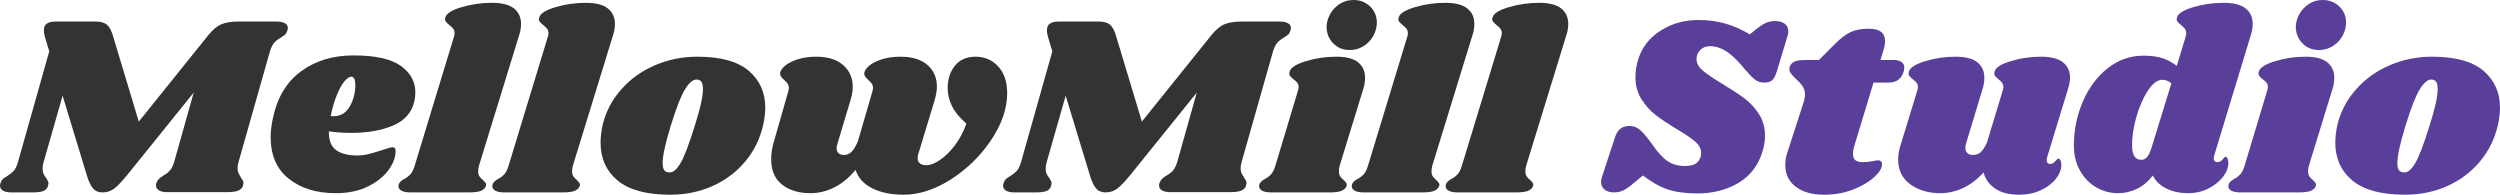
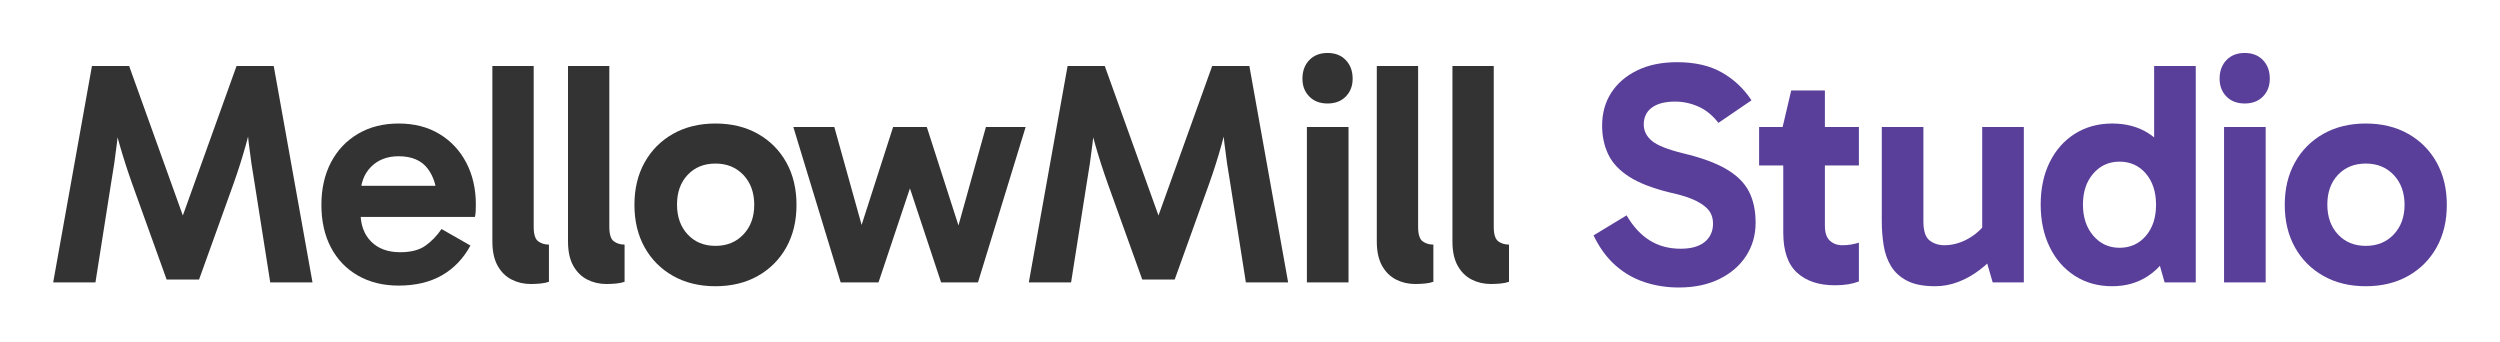
- <svg xmlns="http://www.w3.org/2000/svg" viewBox="0 13.8 487.25 37.95" width="487.25" height="37.95">
-   <g transform="translate(0, 0)">
-     <path fill="#333333" d="M53.90 18Q54.95 18 55.53 18.33Q56.10 18.65 56.10 19.25Q56.10 19.50 55.95 19.90Q55.80 20.35 55.53 20.58Q55.25 20.80 54.70 21.15Q53.90 21.60 53.43 22.15Q52.95 22.70 52.60 23.85L46.50 45.35Q46.30 46 46.30 46.60Q46.30 47.15 46.48 47.53Q46.65 47.90 46.95 48.40Q47.15 48.65 47.30 48.93Q47.45 49.20 47.45 49.50Q47.45 49.60 47.35 50.00Q47.15 50.65 46.43 50.95Q45.70 51.25 44.35 51.25L32.60 51.25Q31.55 51.25 30.98 50.90Q30.40 50.55 30.40 49.95Q30.40 49.65 30.55 49.30Q30.70 48.95 30.98 48.68Q31.25 48.40 31.48 48.28Q31.70 48.15 31.80 48.05Q32.60 47.60 33.10 47.05Q33.60 46.50 33.95 45.35L37.75 31.85L24.80 47.90Q23.20 49.85 22.23 50.58Q21.25 51.30 20 51.30Q18.80 51.30 18.13 50.53Q17.45 49.75 16.90 47.90L12.20 32.45L8.50 45.40Q8.30 46.05 8.30 46.65Q8.30 47.25 8.47 47.65Q8.65 48.05 9 48.50Q9.45 49.15 9.45 49.55Q9.45 49.65 9.35 50.05Q9.15 50.75 8.45 51.03Q7.75 51.30 6.35 51.30L2.20 51.30Q1.15 51.30 0.57 50.95Q0 50.60 0 50.00Q0 49.70 0.15 49.35Q0.35 48.80 0.80 48.50Q1.25 48.20 1.35 48.15Q2.15 47.65 2.65 47.13Q3.15 46.60 3.50 45.40L9.60 23.80L8.80 21.15Q8.55 20.40 8.55 19.70Q8.55 18.80 9.13 18.40Q9.70 18 10.90 18L18.65 18Q20.15 18 20.88 18.65Q21.60 19.30 22.05 20.90L27.05 37.50L40.60 20.65Q41.90 19.05 43.15 18.53Q44.40 18 46.45 18L53.90 18Z" />
-     <path fill="#333333" d="M68.90 24.60Q75.25 24.60 78.10 26.63Q80.95 28.65 80.95 31.80Q80.95 32.75 80.75 33.55Q80 36.85 76.58 38.28Q73.15 39.70 68.50 39.70Q66.15 39.70 64.10 39.40Q64.05 42 65.50 43.05Q66.95 44.10 69.55 44.10Q70.75 44.10 71.85 43.83Q72.95 43.55 74.65 43Q76.05 42.50 76.55 42.50Q77.10 42.50 77.10 43.15Q77.15 44.90 75.80 46.83Q74.45 48.75 71.80 50.10Q69.15 51.45 65.40 51.45Q59.85 51.45 56.30 48.65Q52.75 45.85 52.75 40.50Q52.75 39 53.15 37Q54.40 30.85 58.63 27.73Q62.85 24.60 68.90 24.60M64.45 36.40Q64.65 36.45 65 36.45Q67.10 36.45 68.20 34.50Q69.30 32.55 69.25 30.15Q69.20 28.75 68.45 28.75Q67.90 28.75 67.15 29.63Q66.40 30.50 65.68 32.25Q64.95 34 64.45 36.40Z" />
-     <path fill="#333333" d="M95.90 14.35Q98.80 14.35 100.18 15.45Q101.55 16.55 101.55 18.45Q101.55 19.55 101.20 20.60L93.35 46.10Q93.20 46.70 93.20 47.15Q93.20 47.80 93.45 48.18Q93.70 48.55 94.15 48.90Q94.50 49.25 94.65 49.48Q94.80 49.70 94.70 50.05Q94.45 50.70 93.70 51.00Q92.95 51.30 91.40 51.30L80 51.30Q78.70 51.30 78.10 50.88Q77.50 50.45 77.70 49.75Q77.90 49.15 78.75 48.70Q79.50 48.30 80 47.75Q80.50 47.20 80.85 46L88.45 21.05Q88.60 20.60 88.60 20.30Q88.60 19.75 88.33 19.40Q88.05 19.05 87.60 18.70Q87.10 18.30 86.88 18Q86.65 17.70 86.80 17.20Q87.10 16.05 89.95 15.20Q92.80 14.35 95.90 14.35Z" />
-     <path fill="#333333" d="M114.20 14.35Q117.10 14.35 118.47 15.45Q119.85 16.55 119.85 18.45Q119.85 19.55 119.50 20.60L111.65 46.10Q111.50 46.70 111.50 47.15Q111.50 47.80 111.75 48.18Q112 48.55 112.45 48.90Q112.80 49.25 112.95 49.48Q113.10 49.70 113 50.05Q112.75 50.70 112 51.00Q111.25 51.30 109.70 51.30L98.30 51.30Q97 51.30 96.40 50.88Q95.80 50.45 96 49.75Q96.20 49.15 97.05 48.70Q97.80 48.30 98.30 47.75Q98.80 47.20 99.15 46L106.75 21.05Q106.90 20.60 106.90 20.30Q106.90 19.75 106.63 19.40Q106.35 19.05 105.90 18.70Q105.40 18.30 105.17 18Q104.95 17.70 105.10 17.20Q105.40 16.05 108.25 15.20Q111.10 14.35 114.20 14.35Z" />
-     <path fill="#333333" d="M135.90 24.85Q142.70 24.85 145.93 27.60Q149.15 30.35 149.15 34.80Q149.15 36.30 148.75 38.15Q147.80 42.25 145.20 45.33Q142.60 48.40 138.82 50.08Q135.05 51.75 130.65 51.75Q123.70 51.75 120.38 48.98Q117.05 46.20 117.05 41.60Q117.05 40.05 117.45 38.15Q118.40 34.25 121.08 31.23Q123.75 28.20 127.63 26.53Q131.50 24.85 135.90 24.85M135.75 29.30Q134.70 29.30 133.53 31.18Q132.35 33.05 130.75 38.25Q129.15 43.45 129.15 45.55Q129.15 46.65 129.50 47.03Q129.85 47.40 130.45 47.40Q131.50 47.50 132.63 45.60Q133.75 43.70 135.45 38.20Q137 33.35 137 31.15Q137 30.10 136.68 29.70Q136.35 29.30 135.75 29.30Z" />
-     <path fill="#333333" d="M196.30 31.95Q196.30 36.40 193.20 41.05Q190.10 45.70 185.38 48.73Q180.65 51.75 176.10 51.75Q172.50 51.75 170 50.50Q167.50 49.25 166.75 46.90Q164.90 49.15 162.65 50.30Q160.40 51.45 157.95 51.45Q154.55 51.45 152.42 49.78Q150.30 48.10 150.30 44.85Q150.30 43.15 150.85 41.35L153.65 31.55Q153.75 31.15 153.75 30.95Q153.75 30.45 153.50 30.10Q153.25 29.75 152.80 29.35Q152.05 28.70 152.05 28.20Q152 27.50 152.90 26.70Q153.80 25.90 155.42 25.38Q157.05 24.85 159.10 24.85Q162.45 24.85 164.32 26.48Q166.20 28.10 166.20 30.70Q166.20 31.85 165.80 33.20L163.25 41.70Q163.05 42.40 163.05 42.65Q163.05 43.30 163.42 43.65Q163.80 44 164.45 44Q165.35 44 165.97 43.38Q166.60 42.75 167.20 41.35L170.05 31.55Q170.15 31.15 170.15 30.95Q170.15 30.45 169.90 30.10Q169.65 29.75 169.20 29.35Q168.45 28.70 168.45 28.20Q168.40 27.50 169.30 26.70Q170.20 25.90 171.82 25.38Q173.45 24.85 175.50 24.85Q178.90 24.85 180.75 26.45Q182.60 28.05 182.60 30.70Q182.60 31.75 182.20 33.20L178.95 43.90Q178.85 44.15 178.85 44.65Q178.85 45.30 179.30 45.65Q179.75 46 180.55 46Q181.65 46 183.13 45.03Q184.60 44.05 186.03 42.23Q187.45 40.40 188.35 37.90Q186.35 36.15 185.53 34.45Q184.70 32.75 184.70 30.95Q184.70 28.40 186.10 26.63Q187.50 24.85 190.15 24.85Q192.80 24.85 194.55 26.75Q196.30 28.65 196.30 31.95Z" />
-     <path fill="#333333" d="M249.40 18Q250.45 18 251.02 18.33Q251.60 18.65 251.60 19.25Q251.60 19.50 251.45 19.90Q251.30 20.35 251.02 20.58Q250.75 20.80 250.20 21.15Q249.40 21.60 248.92 22.15Q248.45 22.70 248.10 23.85L242 45.35Q241.80 46 241.80 46.60Q241.80 47.15 241.97 47.53Q242.15 47.90 242.45 48.40Q242.65 48.65 242.80 48.93Q242.95 49.20 242.95 49.50Q242.95 49.60 242.85 50.00Q242.65 50.65 241.92 50.95Q241.20 51.25 239.85 51.25L228.10 51.25Q227.05 51.25 226.47 50.90Q225.90 50.55 225.90 49.95Q225.90 49.65 226.05 49.30Q226.20 48.95 226.47 48.68Q226.75 48.40 226.97 48.28Q227.20 48.15 227.30 48.05Q228.10 47.60 228.60 47.05Q229.10 46.50 229.45 45.35L233.25 31.85L220.30 47.90Q218.70 49.85 217.72 50.58Q216.75 51.30 215.50 51.30Q214.30 51.30 213.63 50.53Q212.95 49.75 212.40 47.90L207.70 32.45L204 45.40Q203.80 46.05 203.80 46.65Q203.80 47.25 203.97 47.65Q204.15 48.05 204.50 48.50Q204.95 49.15 204.95 49.55Q204.95 49.65 204.85 50.05Q204.65 50.75 203.95 51.03Q203.25 51.30 201.85 51.30L197.70 51.30Q196.65 51.30 196.07 50.95Q195.50 50.60 195.50 50.00Q195.50 49.70 195.65 49.35Q195.85 48.80 196.30 48.50Q196.75 48.20 196.85 48.15Q197.65 47.65 198.15 47.13Q198.65 46.60 199 45.40L205.10 23.80L204.30 21.15Q204.05 20.40 204.05 19.70Q204.05 18.80 204.63 18.40Q205.20 18 206.40 18L214.15 18Q215.65 18 216.38 18.65Q217.10 19.30 217.55 20.90L222.55 37.50L236.10 20.65Q237.40 19.05 238.65 18.53Q239.90 18 241.95 18L249.40 18Z" />
-     <path fill="#333333" d="M260.45 24.85Q263.35 24.85 264.70 25.95Q266.05 27.05 266.05 28.95Q266.05 30.10 265.70 31.15L261.10 46.10Q260.95 46.70 260.95 47.15Q260.95 47.80 261.20 48.18Q261.45 48.55 261.90 48.90Q262.25 49.25 262.40 49.48Q262.55 49.70 262.45 50.05Q262.20 50.70 261.45 51.00Q260.70 51.30 259.15 51.30L247.75 51.30Q246.45 51.30 245.85 50.88Q245.25 50.45 245.45 49.75Q245.65 49.15 246.50 48.70Q247.25 48.30 247.75 47.75Q248.25 47.20 248.60 46L252.95 31.55Q253.10 31.10 253.10 30.80Q253.10 30.25 252.85 29.93Q252.60 29.60 252.10 29.25Q251.60 28.85 251.40 28.55Q251.20 28.25 251.35 27.75Q251.65 26.60 254.50 25.73Q257.35 24.85 260.45 24.85M263.80 13.80Q265.75 13.80 267.05 15.08Q268.35 16.35 268.35 18.20Q268.35 19.50 267.68 20.75Q267 22.00 265.77 22.78Q264.55 23.55 263.05 23.55Q261.15 23.55 259.88 22.28Q258.60 21.00 258.55 19.10Q258.55 17.85 259.20 16.63Q259.85 15.40 261.05 14.60Q262.25 13.80 263.80 13.80Z" />
-     <path fill="#333333" d="M281.70 14.35Q284.60 14.35 285.98 15.45Q287.35 16.55 287.35 18.45Q287.35 19.55 287 20.60L279.15 46.10Q279 46.70 279 47.15Q279 47.80 279.25 48.18Q279.50 48.55 279.95 48.90Q280.30 49.25 280.45 49.48Q280.60 49.70 280.50 50.05Q280.25 50.70 279.50 51.00Q278.75 51.30 277.20 51.30L265.80 51.30Q264.50 51.30 263.90 50.88Q263.30 50.45 263.50 49.75Q263.70 49.15 264.55 48.70Q265.30 48.30 265.80 47.75Q266.30 47.20 266.65 46L274.25 21.05Q274.40 20.60 274.40 20.30Q274.40 19.75 274.13 19.40Q273.85 19.05 273.40 18.70Q272.90 18.30 272.68 18Q272.45 17.70 272.60 17.20Q272.90 16.05 275.75 15.20Q278.60 14.35 281.70 14.35Z" />
-     <path fill="#333333" d="M300 14.35Q302.90 14.35 304.28 15.45Q305.65 16.55 305.65 18.45Q305.65 19.55 305.30 20.60L297.45 46.10Q297.30 46.70 297.30 47.15Q297.30 47.80 297.55 48.18Q297.80 48.55 298.25 48.90Q298.60 49.25 298.75 49.48Q298.90 49.70 298.80 50.05Q298.55 50.70 297.80 51.00Q297.05 51.30 295.50 51.30L284.10 51.30Q282.80 51.30 282.20 50.88Q281.60 50.45 281.80 49.75Q282 49.15 282.85 48.70Q283.60 48.30 284.10 47.75Q284.60 47.20 284.95 46L292.55 21.05Q292.70 20.60 292.70 20.30Q292.70 19.75 292.43 19.40Q292.15 19.05 291.70 18.70Q291.20 18.30 290.98 18Q290.75 17.70 290.90 17.20Q291.20 16.05 294.05 15.20Q296.90 14.35 300 14.35Z" />
-     <path fill="#5a3f9a" d="M331.05 17.70Q333.85 17.70 336.23 18.38Q338.60 19.05 341.05 20.50L342.20 19.55Q343.40 18.60 344.18 18.25Q344.95 17.90 345.95 17.90Q347.15 17.90 347.85 18.43Q348.55 18.95 348.55 19.95Q348.55 20.35 348.40 20.80L346.30 27.70Q345.95 28.90 345.43 29.40Q344.90 29.90 343.85 29.90Q342.75 29.90 341.93 29.23Q341.10 28.55 339.35 26.45Q337.60 24.45 336.18 23.63Q334.75 22.80 333.25 22.80Q332.15 22.80 331.40 23.53Q330.65 24.25 330.65 25.30Q330.65 26.50 331.85 27.53Q333.05 28.55 335.60 30.10Q338.20 31.65 339.90 32.90Q341.60 34.15 342.80 36Q344 37.85 344 40.25Q344 41.80 343.50 43.35Q342.30 47.35 338.85 49.43Q335.40 51.50 330.80 51.50Q327.35 51.50 325 50.70Q322.65 49.90 320.20 48.00L318.40 49.50Q317.15 50.55 316.35 50.93Q315.55 51.30 314.55 51.30Q313.40 51.30 312.73 50.75Q312.05 50.20 312.05 49.25Q312.05 48.75 312.25 48.20L314.70 40.75Q315.10 39.45 315.80 38.90Q316.50 38.35 317.60 38.35Q318.75 38.35 319.68 39.15Q320.60 39.95 322.10 42.05Q323.70 44.35 325.08 45.25Q326.45 46.15 328.35 46.15Q329.70 46.15 330.43 45.73Q331.15 45.30 331.45 44.35Q331.55 44.10 331.55 43.60Q331.55 42.40 330.40 41.40Q329.25 40.40 326.85 39Q324.30 37.45 322.70 36.23Q321.10 35 319.93 33.15Q318.75 31.30 318.75 28.80Q318.75 27.05 319.30 25.35Q320.35 21.90 323.60 19.80Q326.85 17.70 331.05 17.70Z" />
-     <path fill="#5a3f9a" d="M369.15 25.50Q370.10 25.50 370.63 25.90Q371.15 26.30 371.15 27.00Q371.15 27.20 371.05 27.70Q370.40 29.90 368.05 29.90L365.15 29.90L361.40 42.25Q361.15 43 361.15 43.80Q361.15 44.70 361.65 45.05Q362.15 45.40 363.05 45.40Q363.85 45.40 365.05 45.20Q365.65 45.05 366.10 45.05Q366.45 45.05 366.63 45.28Q366.80 45.50 366.80 45.85Q366.85 46.85 365.32 48.28Q363.80 49.70 361.20 50.73Q358.60 51.75 355.45 51.75Q352.05 51.75 350 50.20Q347.95 48.65 347.95 45.95Q347.95 44.70 348.35 43.55L351.55 33.65Q351.80 32.80 351.80 32.30Q351.80 31.30 351.32 30.60Q350.85 29.90 350 29.15Q349.25 28.45 348.95 27.98Q348.65 27.50 348.80 26.85Q349 26.20 349.65 25.85Q350.30 25.50 351.70 25.50L354.50 25.50L357.65 22.35Q359.30 20.70 360.68 20.05Q362.05 19.40 364.25 19.40Q367.40 19.40 367.40 21.80Q367.40 22.55 367.20 23.20L366.50 25.50L369.15 25.50Z" />
-     <path fill="#5a3f9a" d="M399 44.40Q398.90 44.80 398.90 45Q398.90 45.35 399.07 45.55Q399.25 45.75 399.55 45.75Q400.15 45.75 400.57 45.23Q401 44.70 401.15 44.70Q401.40 44.70 401.57 45.03Q401.75 45.35 401.75 45.80Q401.80 47.20 400.75 48.58Q399.70 49.95 397.80 50.85Q395.90 51.75 393.55 51.75Q390.60 51.75 388.85 50.55Q387.10 49.35 386.60 47.40Q384.80 49.40 382.63 50.43Q380.45 51.45 378.20 51.45Q374.70 51.45 372.32 49.73Q369.95 48.00 369.95 44.90Q369.95 43.50 370.45 42L373.65 31.55Q373.80 31.10 373.80 30.80Q373.80 30.25 373.55 29.93Q373.30 29.60 372.80 29.25Q372.30 28.85 372.10 28.55Q371.90 28.25 372.05 27.75Q372.35 26.60 375.20 25.73Q378.05 24.85 381.15 24.85Q384.05 24.85 385.40 25.95Q386.75 27.05 386.75 28.95Q386.75 30.10 386.40 31.15L383.25 41.55Q383.05 42.10 383.05 42.60Q383.05 43.30 383.45 43.65Q383.85 44 384.50 44Q385.45 44 386.05 43.45Q386.65 42.90 387.25 41.60L390.30 31.55Q390.45 31.10 390.45 30.80Q390.45 30.25 390.20 29.93Q389.95 29.60 389.50 29.25Q389 28.85 388.80 28.55Q388.60 28.25 388.75 27.75Q389 26.60 391.85 25.73Q394.70 24.85 397.80 24.85Q400.70 24.85 402.07 25.95Q403.45 27.05 403.45 28.90Q403.45 29.85 403.05 31.15L399 44.40Z" />
-     <path fill="#5a3f9a" d="M431.55 44.10Q431.45 44.50 431.45 44.65Q431.45 45 431.65 45.20Q431.85 45.40 432.15 45.40Q432.75 45.40 433.18 44.88Q433.60 44.35 433.75 44.35Q434 44.35 434.15 44.70Q434.30 45.05 434.30 45.50Q434.35 46.85 433.28 48.25Q432.20 49.65 430.40 50.55Q428.60 51.45 426.50 51.45Q424 51.45 422.15 50.50Q420.30 49.55 419.60 48.00Q418.25 49.75 416.50 50.60Q414.75 51.45 412.80 51.45Q410.50 51.45 408.53 50.30Q406.55 49.15 405.38 47.03Q404.20 44.90 404.20 42.20Q404.20 37.65 405.93 33.63Q407.65 29.60 410.75 27.13Q413.85 24.65 417.80 24.65Q419.95 24.65 421.48 25.15Q423 25.65 424.25 26.65L425.95 21.05Q426.10 20.60 426.10 20.30Q426.10 19.75 425.83 19.40Q425.55 19.05 425.10 18.70Q424.60 18.30 424.38 18Q424.15 17.70 424.30 17.20Q424.60 16.05 427.45 15.20Q430.30 14.35 433.40 14.35Q436.30 14.35 437.68 15.45Q439.05 16.55 439.05 18.45Q439.05 19.55 438.70 20.60L431.55 44.10M423.20 30.05Q422.40 29.35 421.45 29.35Q420 29.35 418.60 31.50Q417.20 33.65 416.35 36.70Q415.50 39.75 415.55 42.20Q415.55 44.95 417.35 44.95Q418 44.95 418.45 44.43Q418.90 43.90 419.30 42.70L423.20 30.05Z" />
-     <path fill="#5a3f9a" d="M449.35 24.85Q452.25 24.85 453.60 25.95Q454.95 27.05 454.95 28.95Q454.95 30.10 454.60 31.15L450 46.10Q449.85 46.70 449.85 47.15Q449.85 47.80 450.10 48.18Q450.35 48.55 450.80 48.90Q451.15 49.25 451.30 49.48Q451.45 49.70 451.35 50.05Q451.10 50.70 450.35 51.00Q449.60 51.30 448.05 51.30L436.65 51.30Q435.35 51.30 434.75 50.88Q434.15 50.45 434.35 49.75Q434.55 49.15 435.40 48.70Q436.15 48.30 436.65 47.75Q437.15 47.20 437.50 46L441.85 31.55Q442 31.10 442 30.80Q442 30.25 441.75 29.93Q441.50 29.60 441 29.25Q440.50 28.85 440.30 28.55Q440.10 28.25 440.25 27.75Q440.55 26.60 443.40 25.73Q446.25 24.85 449.35 24.85M452.70 13.80Q454.65 13.80 455.95 15.08Q457.25 16.35 457.25 18.20Q457.25 19.50 456.58 20.75Q455.90 22.00 454.68 22.78Q453.45 23.55 451.95 23.55Q450.05 23.55 448.78 22.28Q447.50 21.00 447.45 19.10Q447.45 17.85 448.10 16.63Q448.75 15.40 449.95 14.60Q451.15 13.80 452.70 13.80Z" />
-     <path fill="#5a3f9a" d="M474.00 24.85Q480.80 24.85 484.03 27.60Q487.25 30.35 487.25 34.80Q487.25 36.30 486.85 38.15Q485.90 42.25 483.30 45.33Q480.70 48.40 476.93 50.08Q473.15 51.75 468.75 51.75Q461.80 51.75 458.48 48.98Q455.15 46.20 455.15 41.60Q455.15 40.05 455.55 38.15Q456.50 34.25 459.18 31.23Q461.85 28.20 465.73 26.53Q469.60 24.85 474.00 24.85M473.85 29.30Q472.80 29.30 471.63 31.18Q470.45 33.05 468.85 38.25Q467.25 43.45 467.25 45.55Q467.25 46.65 467.60 47.03Q467.95 47.40 468.55 47.40Q469.60 47.50 470.73 45.60Q471.85 43.70 473.55 38.20Q475.10 33.35 475.10 31.15Q475.10 30.10 474.78 29.70Q474.45 29.30 473.85 29.30Z" />
+ <svg xmlns="http://www.w3.org/2000/svg" width="944" height="129" viewBox="0 0 944 129">
+   <g transform="translate(16.96, 106.64)" fill="#333333">
+     <path transform="translate(0.00,0.00) scale(0.12,-0.12)" d="M26,0 L148,681 L265,681 L436,205 L432,205 L603,681 L720,681 L842,0 L709,0 L660,311 Q649,374 641.5,437.5 Q634,501 630,564 L666,564 Q649,493 632.5,433.5 Q616,374 594,312 L485,9 L383,9 L274,312 Q252,374 235,433.5 Q218,493 202,564 L237,564 Q234,501 226.5,437.5 Q219,374 208,311 L159,0 Z" />
+     <path transform="translate(101.16,0.00) scale(0.12,-0.12)" d="M270,-10 Q197,-10 142,21.5 Q87,53 57,110 Q27,167 27,244 Q27,320 57,377.5 Q87,435 142,467.5 Q197,500 270,500 Q344,500 398.5,467 Q453,434 483,376.5 Q513,319 513,245 Q513,234 512.5,223.5 Q512,213 510,206 L134,206 L134,304 L411,304 L391,257 Q391,319 361.5,358 Q332,397 270,397 Q216,397 183,363.5 Q150,330 150,274 L150,221 Q150,162 183.5,128.5 Q217,95 275,95 Q326,95 355,116 Q384,137 405,168 L496,116 Q463,55 406.5,22.5 Q350,-10 270,-10 Z" />
+     <path transform="translate(162.24,0.00) scale(0.12,-0.12)" d="M177,-5 Q144,-5 116.5,9 Q89,23 72.5,52.5 Q56,82 56,129 L56,681 L186,681 L186,175 Q186,140 200,129.5 Q214,119 234,119 L234,2 Q223,-2 207.5,-3.5 Q192,-5 177,-5 Z" />
+     <path transform="translate(190.80,0.00) scale(0.12,-0.12)" d="M177,-5 Q144,-5 116.5,9 Q89,23 72.5,52.5 Q56,82 56,129 L56,681 L186,681 L186,175 Q186,140 200,129.5 Q214,119 234,119 L234,2 Q223,-2 207.5,-3.5 Q192,-5 177,-5 Z" />
+     <path transform="translate(219.36,0.00) scale(0.12,-0.12)" d="M282,-12 Q206,-12 148.5,20.5 Q91,53 59,110.5 Q27,168 27,244 Q27,320 59,377.5 Q91,435 148.5,467.5 Q206,500 282,500 Q358,500 415.5,467.5 Q473,435 505,377.5 Q537,320 537,244 Q537,168 505,110.5 Q473,53 415.5,20.5 Q358,-12 282,-12 Z M282,115 Q336,115 370,151 Q404,187 404,244 Q404,302 370,338 Q336,374 282,374 Q228,374 194.5,338.5 Q161,303 161,245 Q161,187 194.5,151 Q228,115 282,115 Z" />
+     <path transform="translate(281.40,0.00) scale(0.12,-0.12)" d="M159,0 L10,489 L139,489 L243,116 L204,116 L324,489 L430,489 L550,116 L512,116 L616,489 L741,489 L591,0 L475,0 L359,350 L395,350 L278,0 Z" />
+     <path transform="translate(368.40,0.00) scale(0.12,-0.12)" d="M26,0 L148,681 L265,681 L436,205 L432,205 L603,681 L720,681 L842,0 L709,0 L660,311 Q649,374 641.5,437.5 Q634,501 630,564 L666,564 Q649,493 632.5,433.5 Q616,374 594,312 L485,9 L383,9 L274,312 Q252,374 235,433.5 Q218,493 202,564 L237,564 Q234,501 226.5,437.5 Q219,374 208,311 L159,0 Z" />
+     <path transform="translate(469.56,0.00) scale(0.12,-0.12)" d="M189,0 L58,0 L58,489 L189,489 Z M44,641 Q44,677 65.5,699.5 Q87,722 123,722 Q159,722 180.5,699.5 Q202,677 202,641 Q202,607 180.5,585 Q159,563 123,563 Q87,563 65.5,585 Q44,607 44,641 Z" />
+     <path transform="translate(496.20,0.00) scale(0.12,-0.12)" d="M177,-5 Q144,-5 116.5,9 Q89,23 72.5,52.5 Q56,82 56,129 L56,681 L186,681 L186,175 Q186,140 200,129.5 Q214,119 234,119 L234,2 Q223,-2 207.5,-3.5 Q192,-5 177,-5 Z" />
+     <path transform="translate(524.76,0.00) scale(0.12,-0.12)" d="M177,-5 Q144,-5 116.5,9 Q89,23 72.5,52.5 Q56,82 56,129 L56,681 L186,681 L186,175 Q186,140 200,129.5 Q214,119 234,119 L234,2 Q223,-2 207.5,-3.5 Q192,-5 177,-5 Z" />
+   </g>
+   <g transform="translate(16.96, 106.64)" fill="#5a3f9a">
+     <path transform="translate(581.52,0.00) scale(0.12,-0.12)" d="M295,-16 Q238,-16 187,1 Q136,18 95.5,54 Q55,90 27,148 L131,211 Q162,158 204,132 Q246,106 301,106 Q351,106 377,127.5 Q403,149 403,185 Q403,208 391.5,224.5 Q380,241 351,256 Q322,271 267,283 Q185,303 138.5,333 Q92,363 73,403.5 Q54,444 54,493 Q54,552 82.5,596.5 Q111,641 164,667 Q217,693 290,693 Q374,693 431,660.5 Q488,628 524,573 L420,502 Q392,538 356.5,553.5 Q321,569 284,569 Q236,569 210.5,550 Q185,531 185,497 Q185,467 210.5,445.5 Q236,424 310,406 Q394,386 444,357 Q494,328 515.5,287 Q537,246 537,188 Q537,130 507.5,84 Q478,38 423.5,11 Q369,-16 295,-16 Z" />
+     <path transform="translate(644.40,0.00) scale(0.12,-0.12)" d="M262,-9 Q187,-9 143.5,30.5 Q100,70 100,157 L100,483 L98,489 L125,604 L231,604 L231,178 Q231,146 246.5,131.5 Q262,117 286,117 Q302,117 315,119.5 Q328,122 338,125 L338,3 Q322,-3 304,-6 Q286,-9 262,-9 Z M24,368 L24,489 L338,489 L338,368 Z" />
+     <path transform="translate(687.60,0.00) scale(0.12,-0.12)" d="M218,-12 Q163,-12 130,5 Q97,22 79.5,50.5 Q62,79 56,116 Q50,153 50,193 L50,489 L181,489 L181,192 Q181,147 200.5,132 Q220,117 247,117 Q272,117 297,126 Q322,135 344.5,152.5 Q367,170 382,193 L398,124 L366,124 L366,489 L497,489 L497,0 L399,0 L372,93 L414,92 Q389,63 357.5,39 Q326,15 290.5,1.5 Q255,-12 218,-12 Z" />
+     <path transform="translate(750.36,0.00) scale(0.12,-0.12)" d="M252,-12 Q185,-12 134,21 Q83,54 55,112 Q27,170 27,245 Q27,321 55.5,378.5 Q84,436 135,468 Q186,500 252,500 Q317,500 365,470 Q413,440 440,383 Q467,326 467,245 Q467,167 440,109.5 Q413,52 364.5,20 Q316,-12 252,-12 Z M275,109 Q326,109 358,146.5 Q390,184 390,244 Q390,305 358,342.5 Q326,380 275,380 Q225,380 192.5,342.5 Q160,305 160,245 Q160,185 192.5,147 Q225,109 275,109 Z M417,0 L384,116 L393,116 L393,361 L384,361 L384,681 L515,681 L515,0 Z" />
+     <path transform="translate(815.88,0.00) scale(0.12,-0.12)" d="M189,0 L58,0 L58,489 L189,489 Z M44,641 Q44,677 65.5,699.5 Q87,722 123,722 Q159,722 180.5,699.5 Q202,677 202,641 Q202,607 180.5,585 Q159,563 123,563 Q87,563 65.5,585 Q44,607 44,641 Z" />
+     <path transform="translate(842.52,0.00) scale(0.12,-0.12)" d="M282,-12 Q206,-12 148.5,20.5 Q91,53 59,110.5 Q27,168 27,244 Q27,320 59,377.5 Q91,435 148.5,467.5 Q206,500 282,500 Q358,500 415.5,467.5 Q473,435 505,377.5 Q537,320 537,244 Q537,168 505,110.5 Q473,53 415.5,20.5 Q358,-12 282,-12 Z M282,115 Q336,115 370,151 Q404,187 404,244 Q404,302 370,338 Q336,374 282,374 Q228,374 194.5,338.5 Q161,303 161,245 Q161,187 194.5,151 Q228,115 282,115 Z" />
  </g>
</svg>
